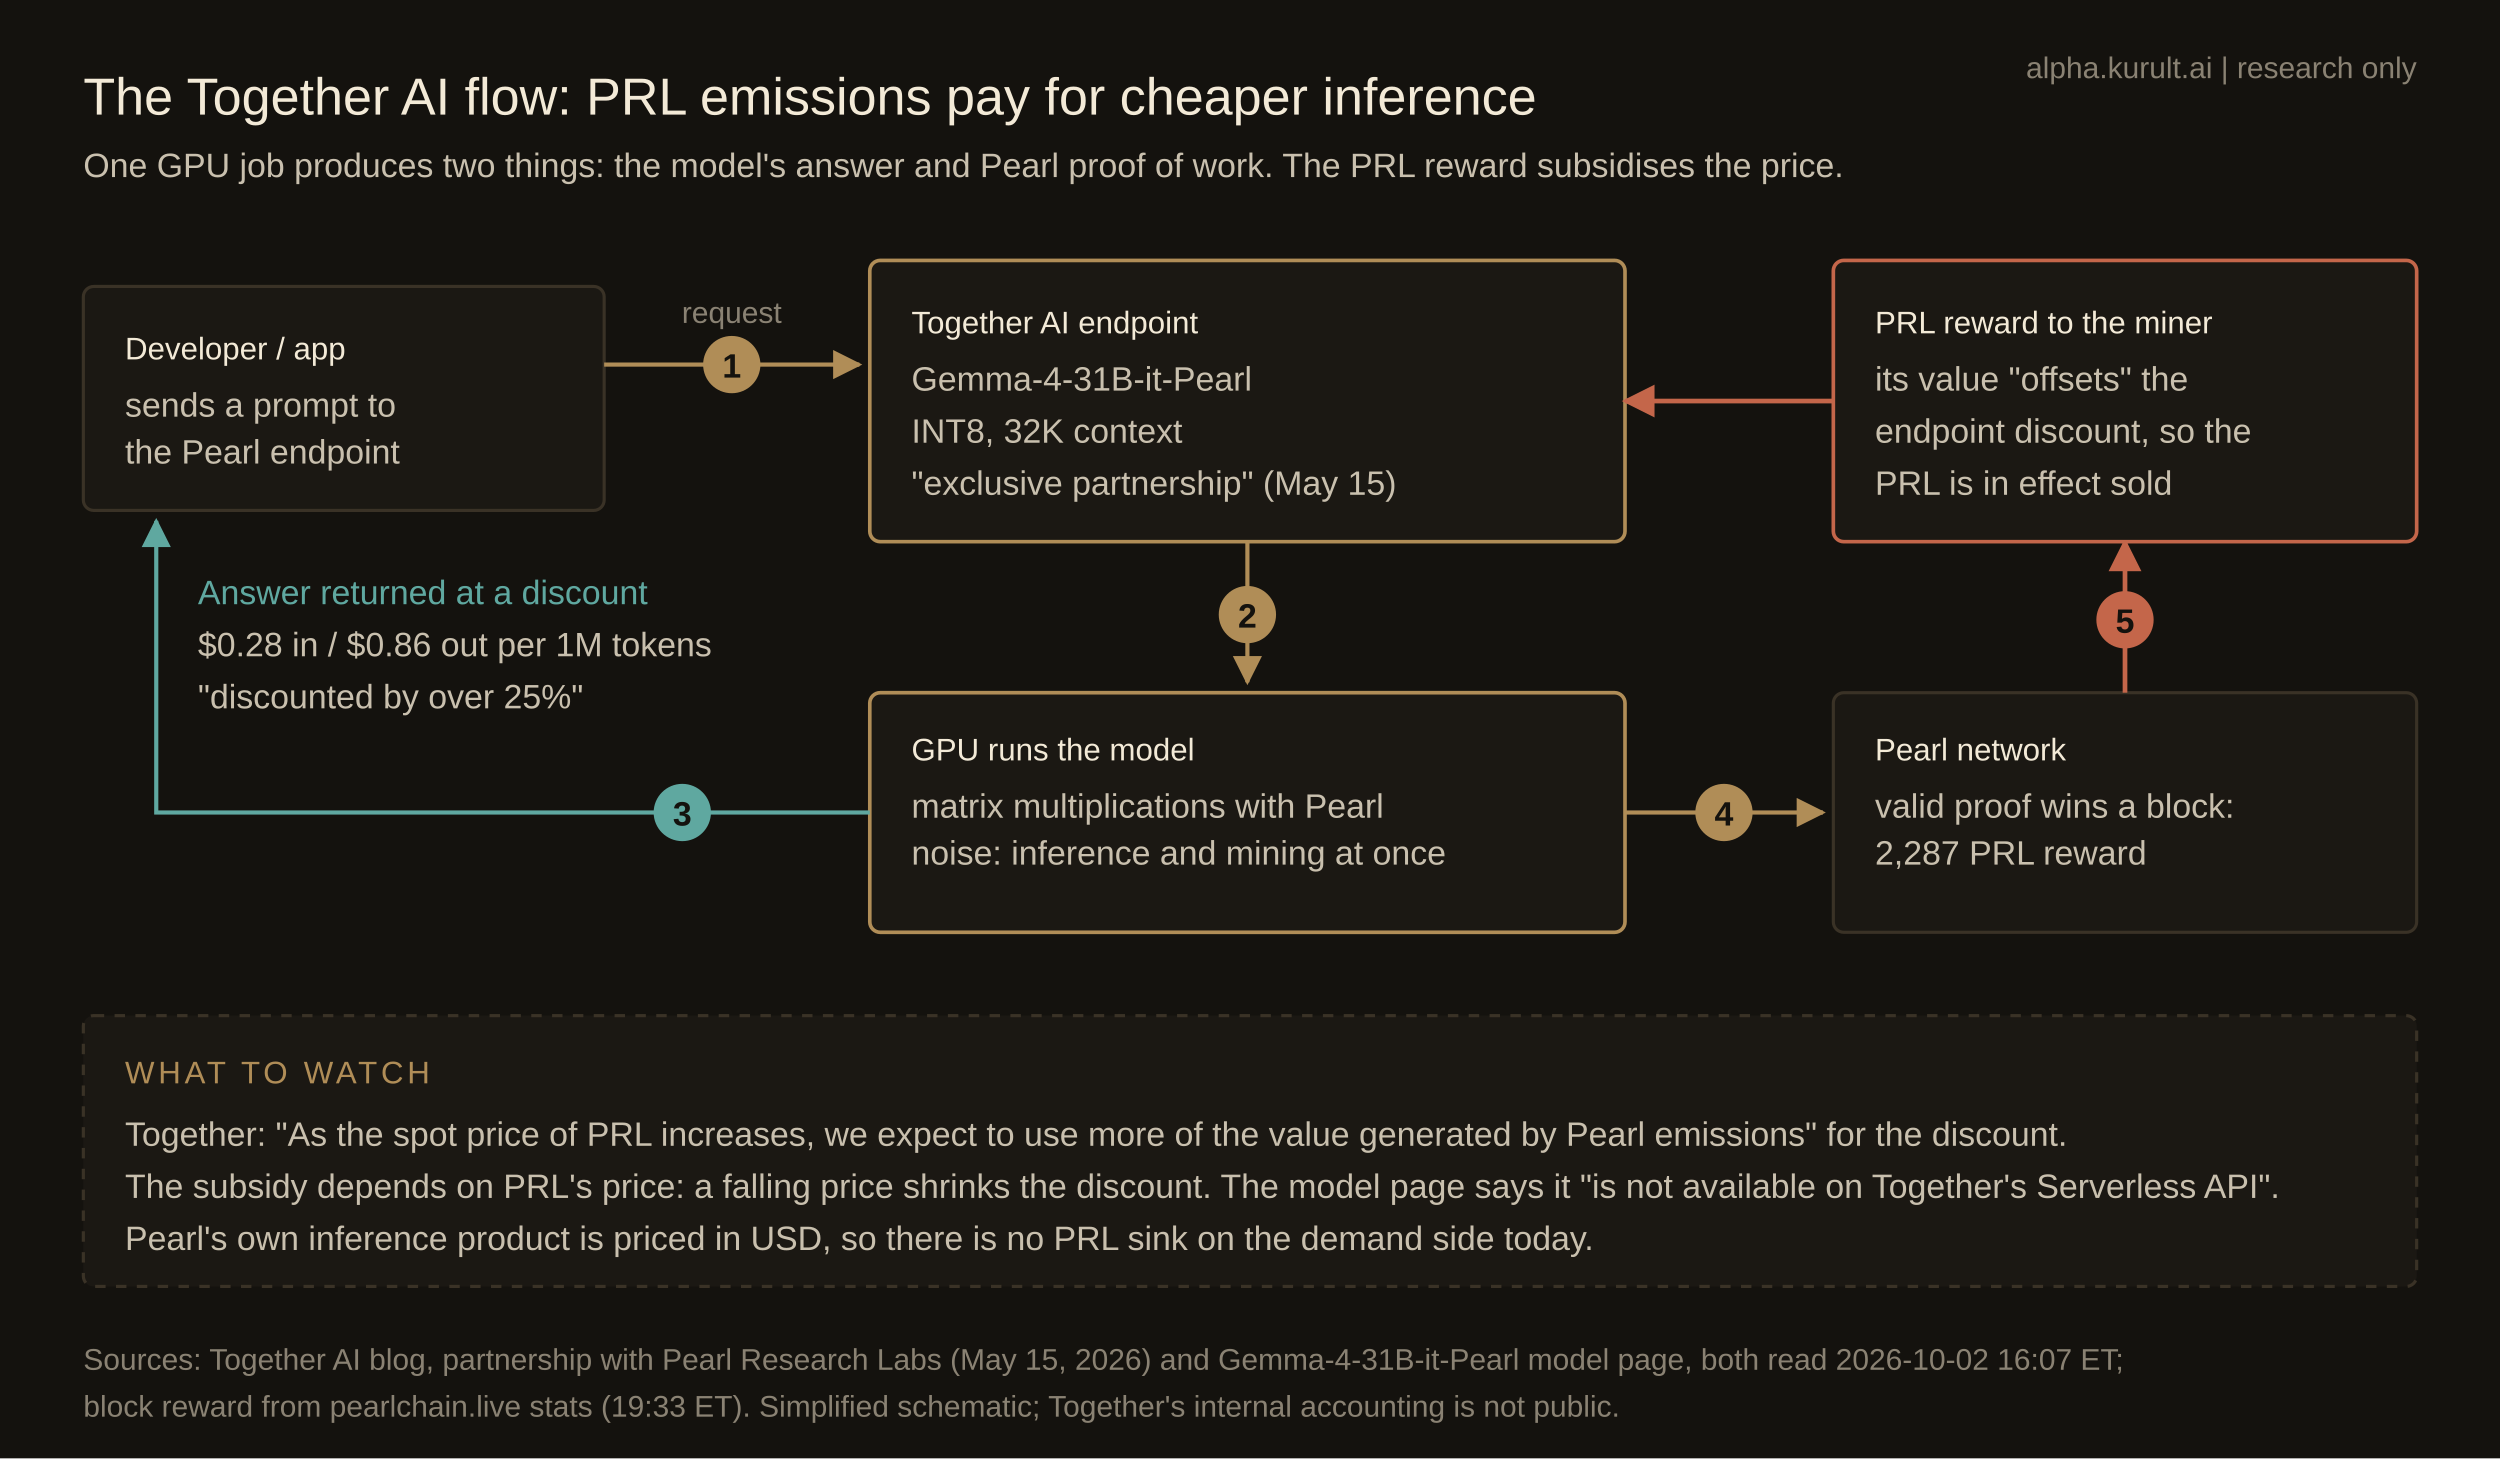
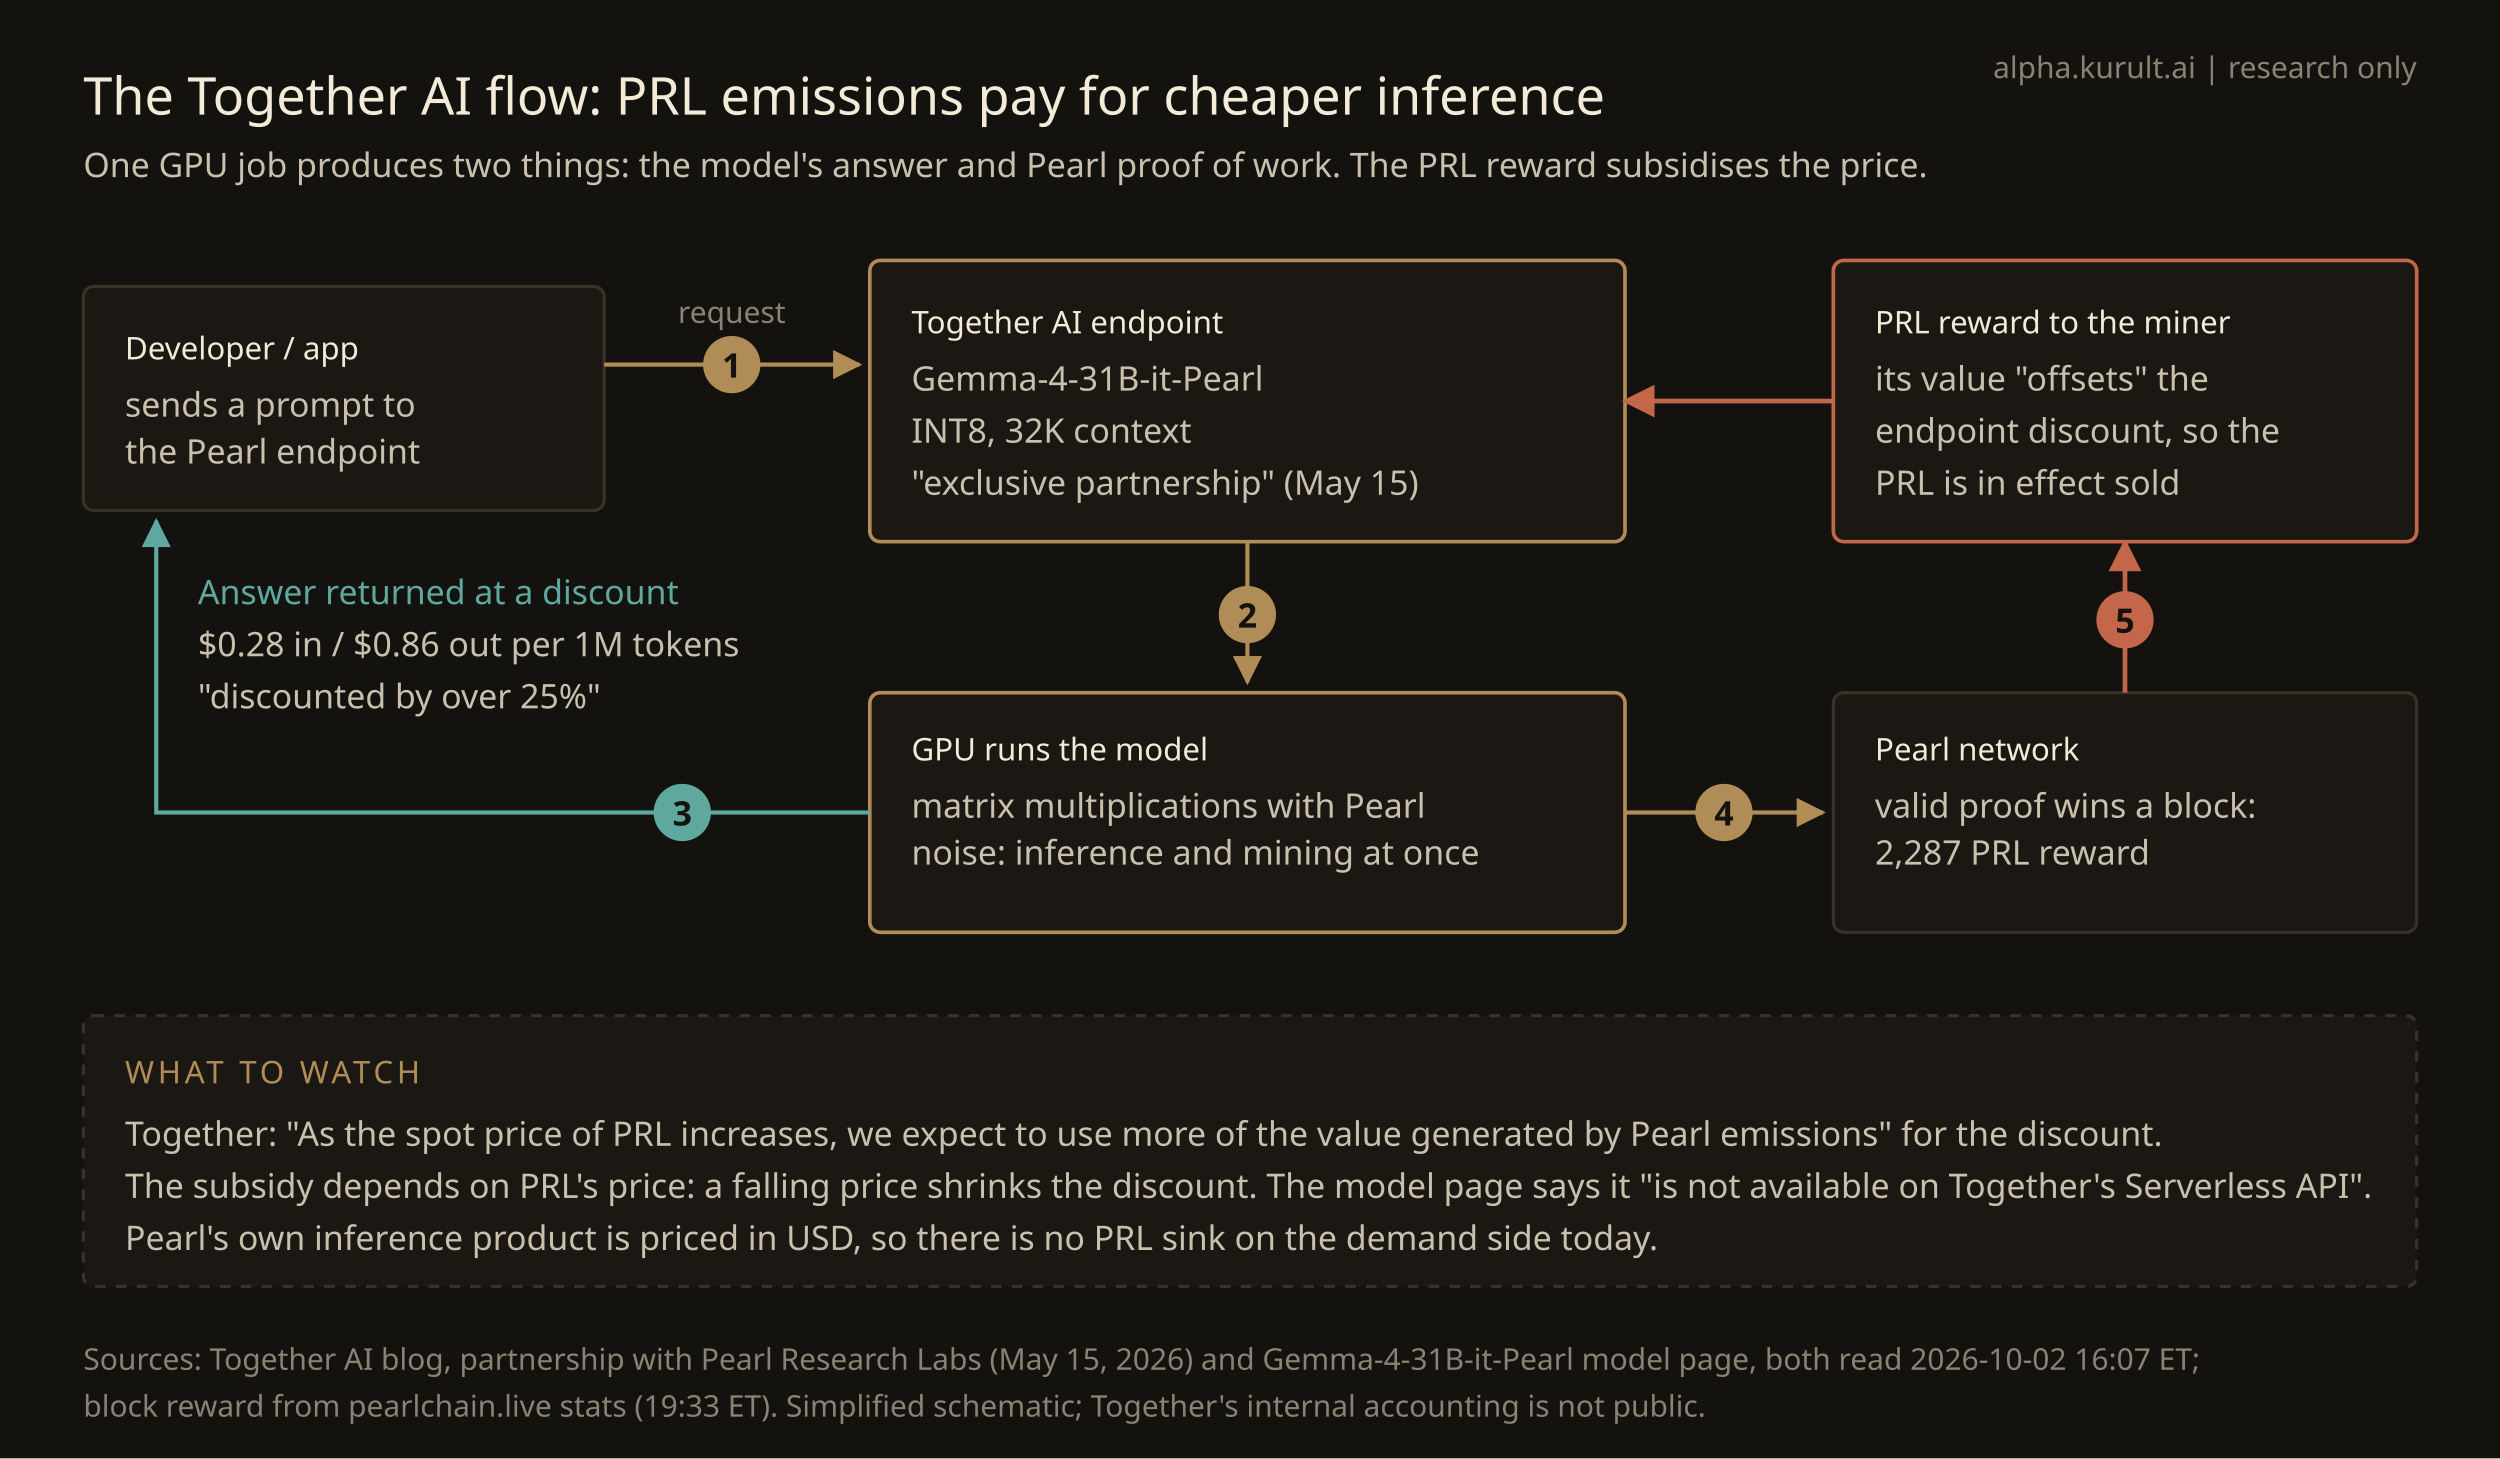
<svg xmlns="http://www.w3.org/2000/svg" viewBox="0 0 960 560" width="960" height="560" role="img" aria-labelledby="t d">
  <defs>
    <marker id="a" viewBox="0 0 10 10" refX="9" refY="5" markerWidth="7" markerHeight="7" orient="auto-start-reverse">
      <path d="M0,0 L10,5 L0,10 z" fill="#b08d57" />
    </marker>
    <marker id="at" viewBox="0 0 10 10" refX="9" refY="5" markerWidth="7" markerHeight="7" orient="auto-start-reverse">
      <path d="M0,0 L10,5 L0,10 z" fill="#5fa8a0" />
    </marker>
    <marker id="ar" viewBox="0 0 10 10" refX="9" refY="5" markerWidth="7" markerHeight="7" orient="auto-start-reverse">
      <path d="M0,0 L10,5 L0,10 z" fill="#c4664a" />
    </marker>
    <style>
- text{font-family:"IBM Plex Sans","Helvetica Neue",Arial,sans-serif;fill:#f3ead7}
+ text{font-family:sans-serif;fill:#f3ead7}
.h{font-size:20px}.s{font-size:13px;fill:#c9c0ae}.f{font-size:11.5px;fill:#8a8273}.k{font-size:12px;letter-spacing:.12em;fill:#b08d57}.n{font-size:13px;fill:#14120e;font-weight:bold}
.box{fill:#1b1813;stroke:#3a3226;stroke-width:1.2}.hot{fill:#1b1813;stroke:#b08d57;stroke-width:1.4}.use{fill:#1b1813;stroke:#5fa8a0;stroke-width:1.4}.sell{fill:#1b1813;stroke:#c4664a;stroke-width:1.4}
.ln{stroke:#b08d57;stroke-width:1.6;fill:none}.lt{stroke:#5fa8a0;stroke-width:1.6;fill:none}.lr{stroke:#c4664a;stroke-width:1.8;fill:none}
</style>
  </defs>
  <rect width="960" height="560" fill="#14120e" />
  <text x="32" y="44" class="h">The Together AI flow: PRL emissions pay for cheaper inference</text>
  <text x="32" y="68" class="s">One GPU job produces two things: the model's answer and Pearl proof of work. The PRL reward subsidises the price.</text>
  <text x="928" y="30" class="f" text-anchor="end">alpha.kurult.ai | research only</text>
  <rect x="32" y="110" width="200" height="86" rx="4" class="box" />
  <text x="48" y="138">Developer / app</text>
  <text x="48" y="160" class="s">sends a prompt to</text>
  <text x="48" y="178" class="s">the Pearl endpoint</text>
  <path d="M232 140 H330" class="ln" marker-end="url(#a)" />
  <circle cx="281" cy="140" r="11" fill="#b08d57" />
  <text x="281" y="145" class="n" text-anchor="middle">1</text>
  <text x="281" y="124" class="f" text-anchor="middle">request</text>
  <rect x="334" y="100" width="290" height="108" rx="4" class="hot" />
  <text x="350" y="128">Together AI endpoint</text>
  <text x="350" y="150" class="s">Gemma-4-31B-it-Pearl</text>
  <text x="350" y="170" class="s">INT8, 32K context</text>
  <text x="350" y="190" class="s">"exclusive partnership" (May 15)</text>
  <path d="M479 208 V262" class="ln" marker-end="url(#a)" />
  <circle cx="479" cy="236" r="11" fill="#b08d57" />
  <text x="479" y="241" class="n" text-anchor="middle">2</text>
  <rect x="334" y="266" width="290" height="92" rx="4" class="hot" />
  <text x="350" y="292">GPU runs the model</text>
  <text x="350" y="314" class="s">matrix multiplications with Pearl</text>
  <text x="350" y="332" class="s">noise: inference and mining at once</text>
  <path d="M334 312 H60 V200" class="lt" marker-end="url(#at)" />
  <circle cx="262" cy="312" r="11" fill="#5fa8a0" />
  <text x="262" y="317" class="n" text-anchor="middle">3</text>
  <text x="76" y="232" class="s" style="fill:#5fa8a0">Answer returned at a discount</text>
  <text x="76" y="252" class="s">$0.28 in / $0.86 out per 1M tokens</text>
  <text x="76" y="272" class="s">"discounted by over 25%"</text>
  <path d="M624 312 H700" class="ln" marker-end="url(#a)" />
  <circle cx="662" cy="312" r="11" fill="#b08d57" />
  <text x="662" y="317" class="n" text-anchor="middle">4</text>
  <rect x="704" y="266" width="224" height="92" rx="4" class="box" />
  <text x="720" y="292">Pearl network</text>
  <text x="720" y="314" class="s">valid proof wins a block:</text>
  <text x="720" y="332" class="s">2,287 PRL reward</text>
  <path d="M816 266 V208" class="lr" marker-end="url(#ar)" />
  <circle cx="816" cy="238" r="11" fill="#c4664a" />
  <text x="816" y="243" class="n" text-anchor="middle">5</text>
  <rect x="704" y="100" width="224" height="108" rx="4" class="sell" />
  <text x="720" y="128">PRL reward to the miner</text>
  <text x="720" y="150" class="s">its value "offsets" the</text>
  <text x="720" y="170" class="s">endpoint discount, so the</text>
  <text x="720" y="190" class="s">PRL is in effect sold</text>
  <path d="M704 154 H624" class="lr" marker-end="url(#ar)" />
  <rect x="32" y="390" width="896" height="104" rx="4" class="box" stroke-dasharray="4 4" />
  <text x="48" y="416" class="k">WHAT TO WATCH</text>
  <text x="48" y="440" class="s">Together: "As the spot price of PRL increases, we expect to use more of the value generated by Pearl emissions" for the discount.</text>
  <text x="48" y="460" class="s">The subsidy depends on PRL's price: a falling price shrinks the discount. The model page says it "is not available on Together's Serverless API".</text>
  <text x="48" y="480" class="s">Pearl's own inference product is priced in USD, so there is no PRL sink on the demand side today.</text>
  <text x="32" y="526" class="f">Sources: Together AI blog, partnership with Pearl Research Labs (May 15, 2026) and Gemma-4-31B-it-Pearl model page, both read 2026-10-02 16:07 ET;</text>
  <text x="32" y="544" class="f">block reward from pearlchain.live stats (19:33 ET). Simplified schematic; Together's internal accounting is not public.</text>
</svg>
